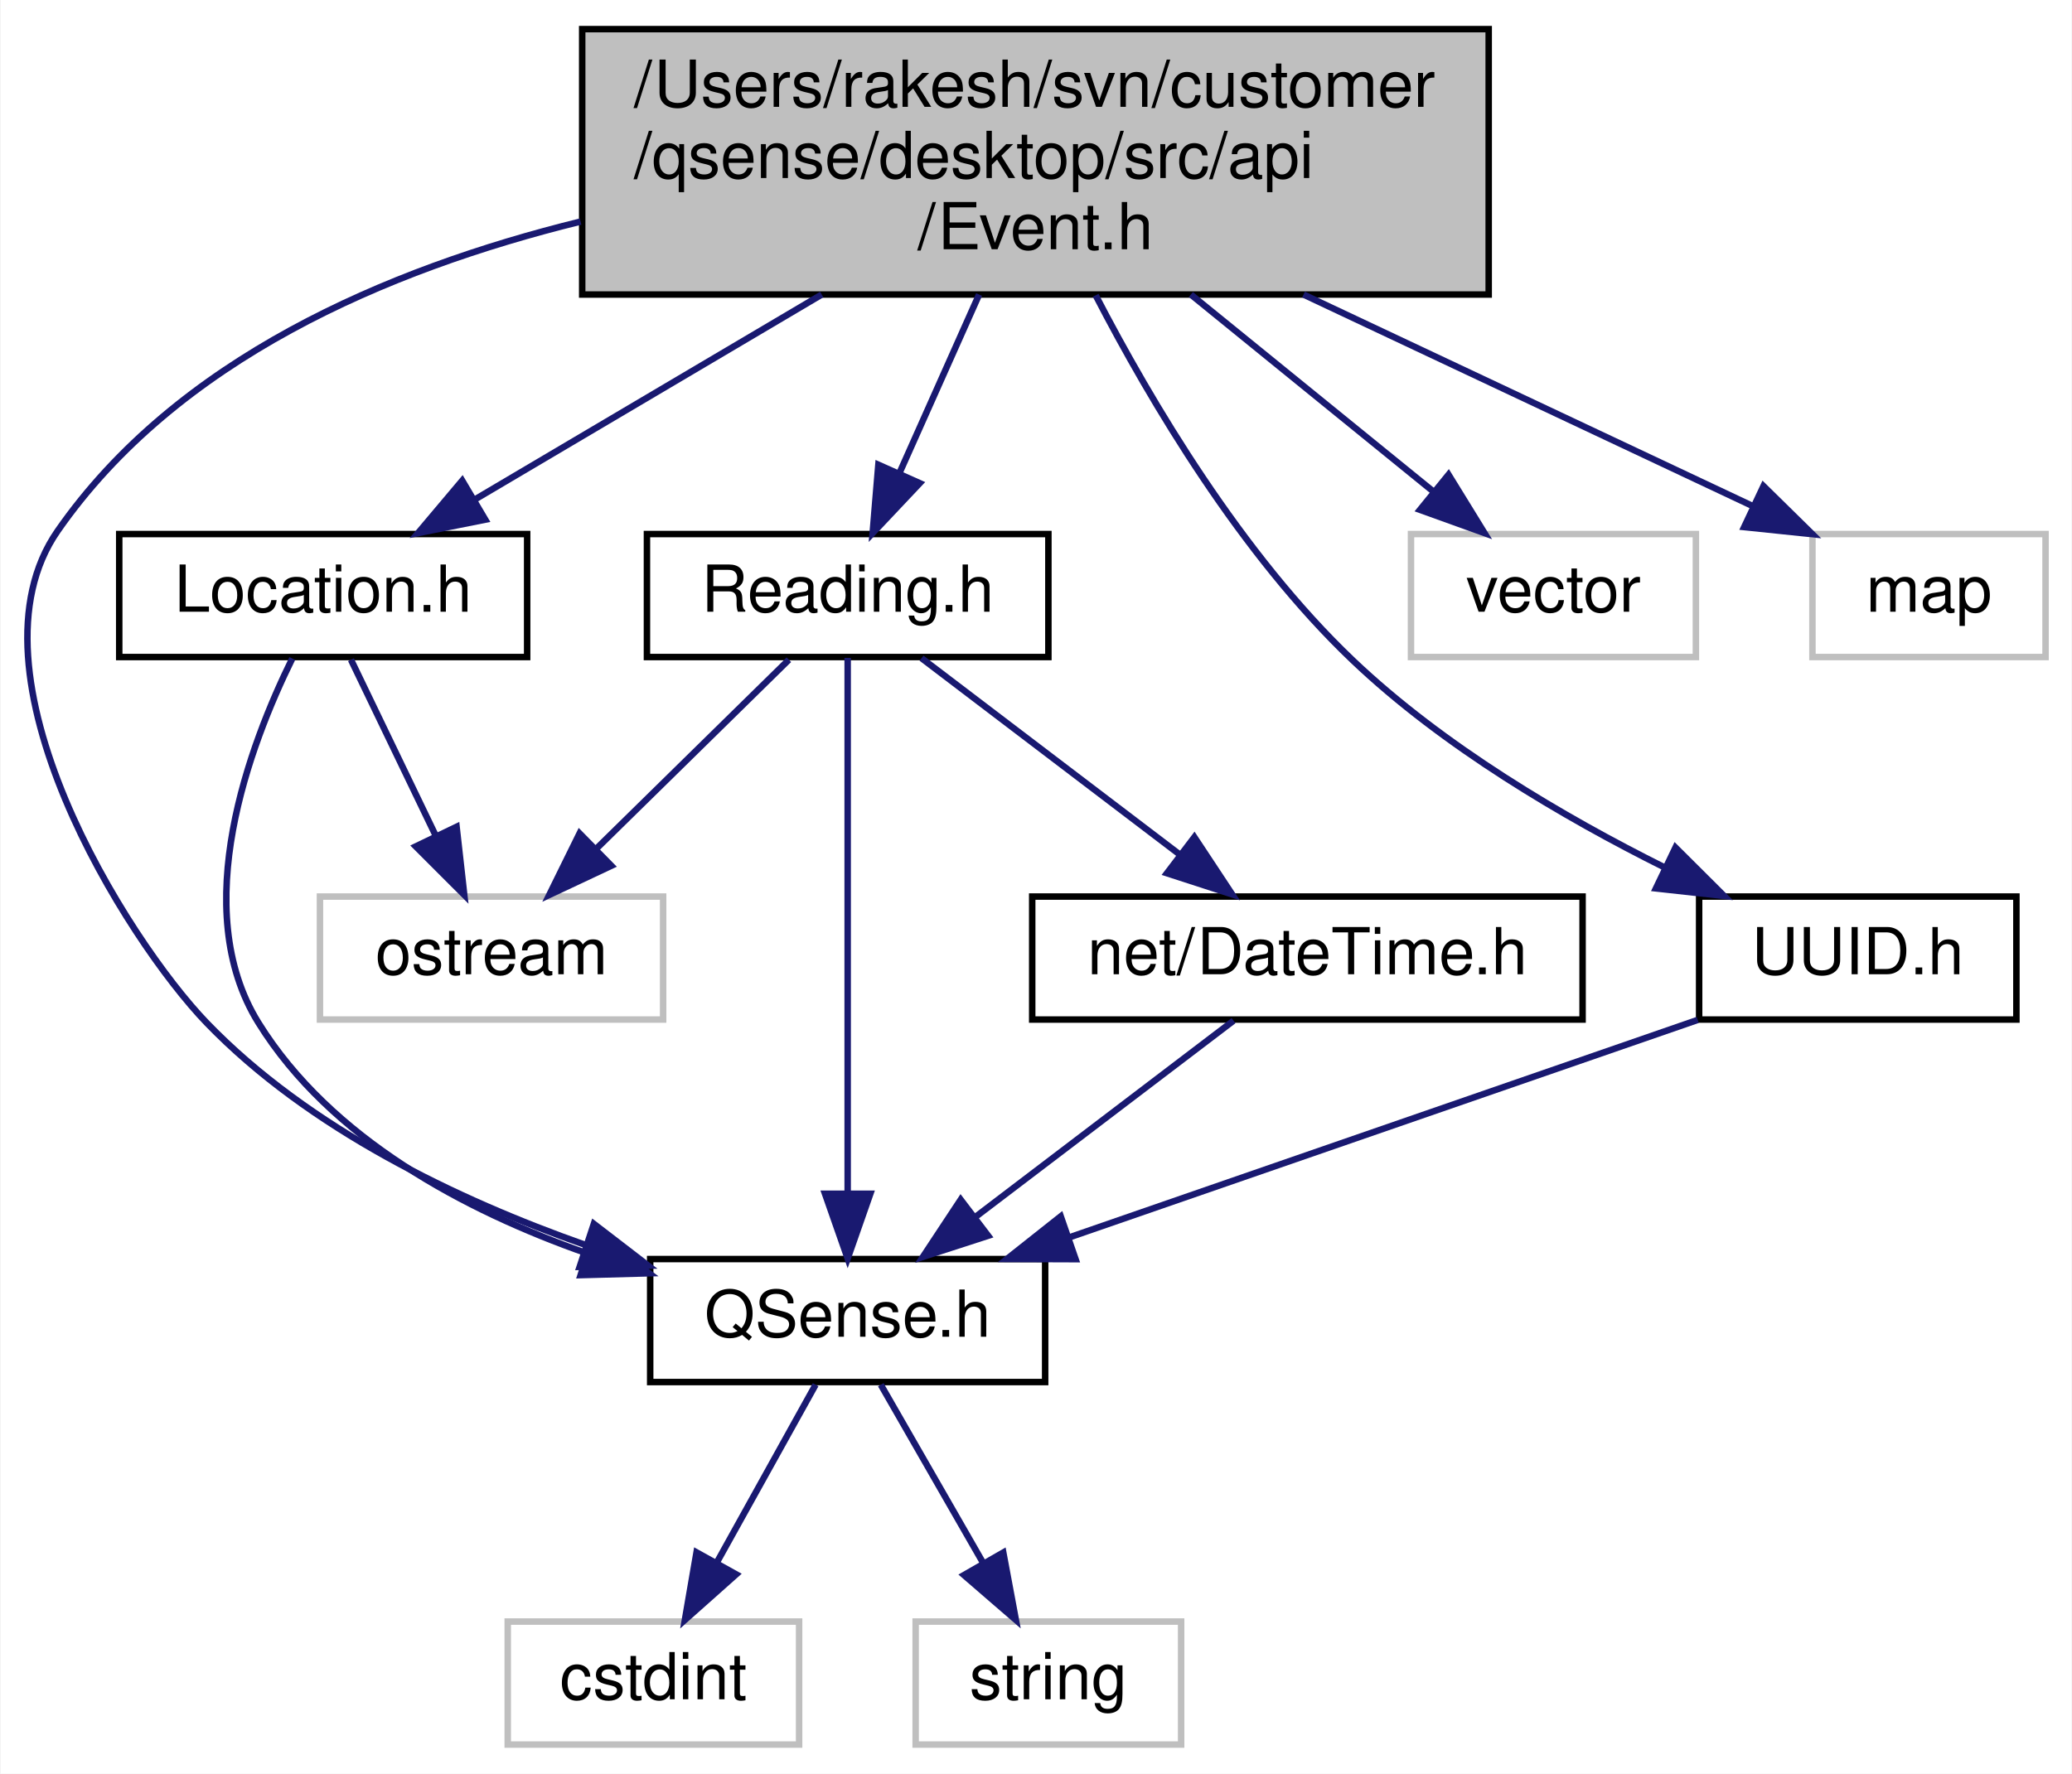
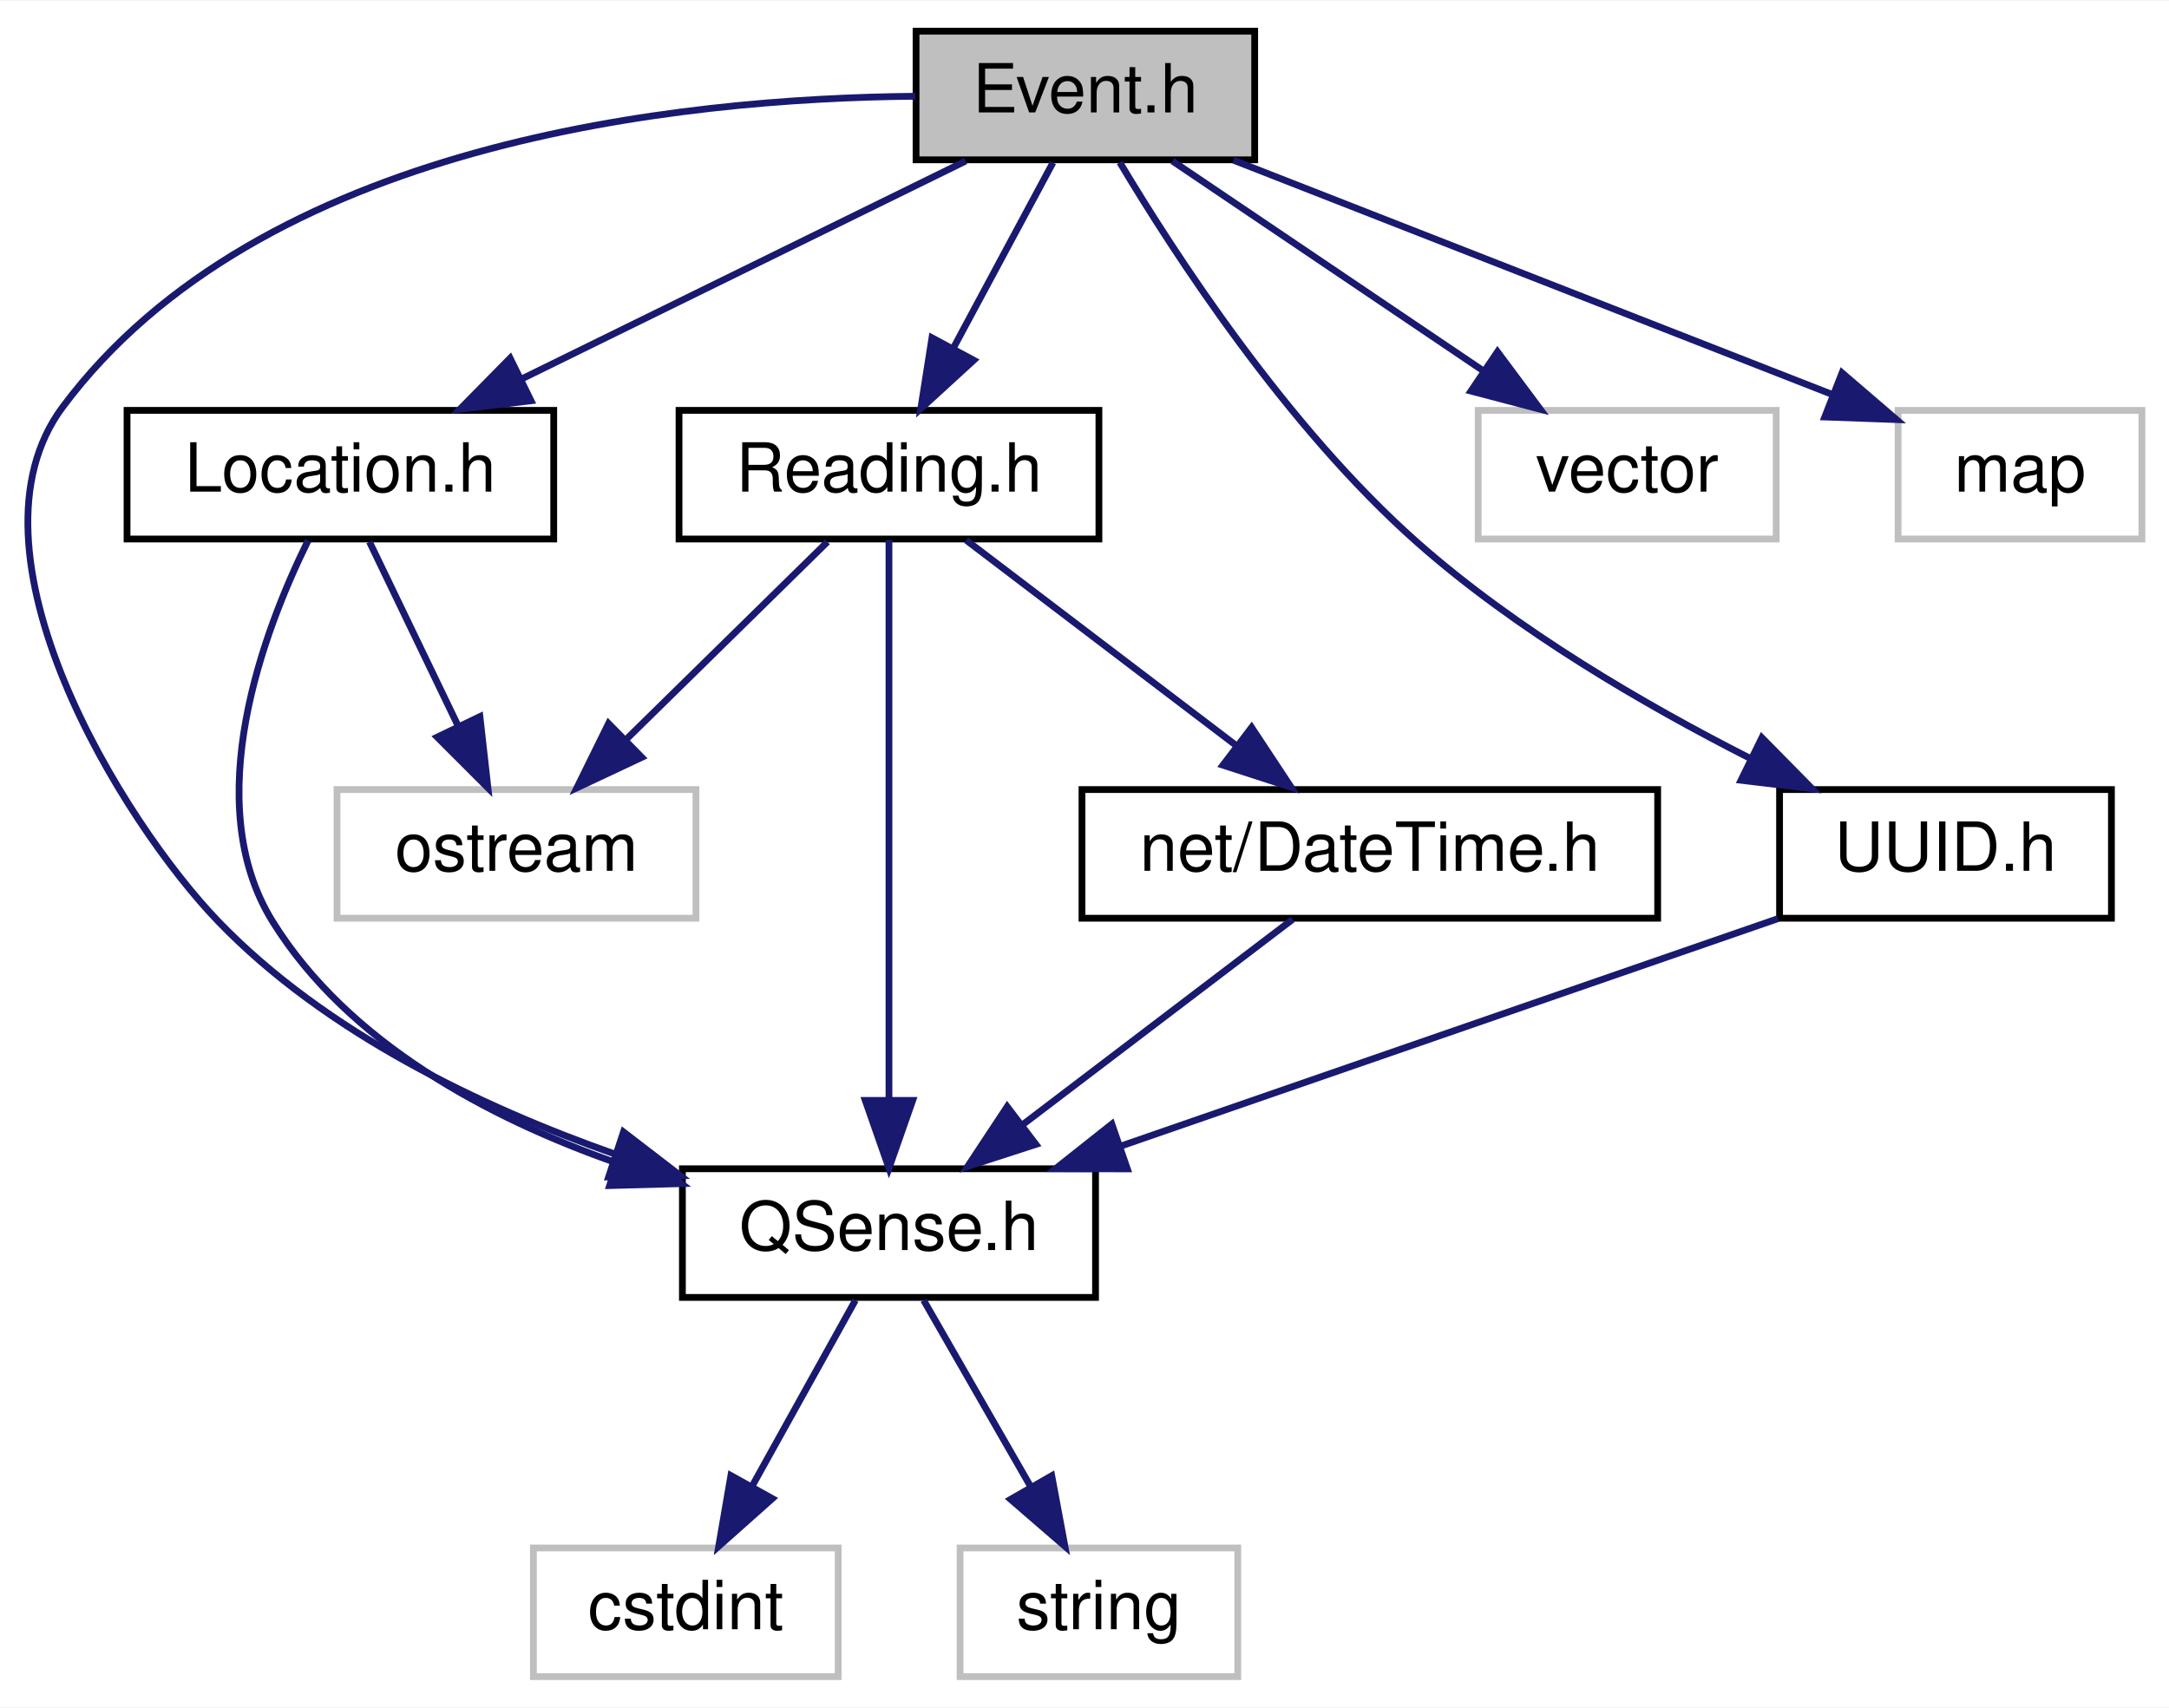
- <svg xmlns="http://www.w3.org/2000/svg" xmlns:xlink="http://www.w3.org/1999/xlink" width="320pt" height="274pt" viewBox="0.00 0.00 319.82 274.00">
-   <g id="graph0" class="graph" transform="scale(1 1) rotate(0) translate(4 270)">
-     <polygon fill="white" stroke="none" points="-4,4 -4,-270 315.824,-270 315.824,4 -4,4" />
+ <svg xmlns="http://www.w3.org/2000/svg" xmlns:xlink="http://www.w3.org/1999/xlink" width="320pt" height="252pt" viewBox="0.00 0.00 320.26 252.00">
+   <g id="graph0" class="graph" transform="scale(1 1) rotate(0) translate(4 248)">
+     <polygon fill="white" stroke="none" points="-4,4 -4,-248 316.259,-248 316.259,4 -4,4" />
    <g id="node1" class="node">
-       <polygon fill="#bfbfbf" stroke="black" points="85.824,-224.5 85.824,-265.5 225.824,-265.5 225.824,-224.5 85.824,-224.5" />
-       <text text-anchor="start" x="93.824" y="-253.5" font-family="Helvetica,sans-Serif" font-size="10.00">/Users/rakesh/svn/customer</text>
-       <text text-anchor="start" x="93.824" y="-242.5" font-family="Helvetica,sans-Serif" font-size="10.00">/qsense/desktop/src/api</text>
-       <text text-anchor="middle" x="155.824" y="-231.5" font-family="Helvetica,sans-Serif" font-size="10.00">/Event.h</text>
+       <polygon fill="#bfbfbf" stroke="black" points="131.259,-224.5 131.259,-243.5 181.259,-243.5 181.259,-224.5 131.259,-224.5" />
+       <text text-anchor="middle" x="156.259" y="-231.5" font-family="Helvetica,sans-Serif" font-size="10.00">Event.h</text>
    </g>
    <g id="node2" class="node">
      <g id="a_node2">
        <a xlink:href="_q_sense_8h.xhtml" target="_top" xlink:title="QSense.h">
-           <polygon fill="white" stroke="black" points="96.324,-56.5 96.324,-75.5 157.324,-75.5 157.324,-56.5 96.324,-56.5" />
-           <text text-anchor="middle" x="126.824" y="-63.5" font-family="Helvetica,sans-Serif" font-size="10.00">QSense.h</text>
+           <polygon fill="white" stroke="black" points="96.76,-56.5 96.76,-75.5 157.759,-75.5 157.759,-56.5 96.76,-56.5" />
+           <text text-anchor="middle" x="127.259" y="-63.5" font-family="Helvetica,sans-Serif" font-size="10.00">QSense.h</text>
        </a>
      </g>
    </g>
    <g id="edge1" class="edge">
-       <path fill="none" stroke="midnightblue" d="M85.573,-235.771C55.523,-228.376 23.187,-214.395 4.824,-188 -10.473,-166.013 15.566,-124.719 27.824,-112 43.627,-95.603 66.517,-84.667 86.306,-77.687" />
-       <polygon fill="midnightblue" stroke="midnightblue" points="87.623,-80.938 96.022,-74.48 85.429,-74.29 87.623,-80.938" />
+       <path fill="none" stroke="midnightblue" d="M131.145,-233.888C96.342,-233.581 34.442,-227.148 5.259,-188 -10.654,-166.653 14.134,-126.657 28.259,-112 44.062,-95.603 66.952,-84.667 86.742,-77.687" />
+       <polygon fill="midnightblue" stroke="midnightblue" points="88.059,-80.938 96.458,-74.48 85.865,-74.29 88.059,-80.938" />
    </g>
    <g id="node5" class="node">
      <g id="a_node5">
        <a xlink:href="_location_8h.xhtml" target="_top" xlink:title="Location.h">
-           <polygon fill="white" stroke="black" points="14.324,-168.5 14.324,-187.5 77.324,-187.5 77.324,-168.5 14.324,-168.5" />
-           <text text-anchor="middle" x="45.824" y="-175.5" font-family="Helvetica,sans-Serif" font-size="10.00">Location.h</text>
+           <polygon fill="white" stroke="black" points="14.759,-168.5 14.759,-187.5 77.76,-187.5 77.76,-168.5 14.759,-168.5" />
+           <text text-anchor="middle" x="46.26" y="-175.5" font-family="Helvetica,sans-Serif" font-size="10.00">Location.h</text>
        </a>
      </g>
    </g>
    <g id="edge4" class="edge">
-       <path fill="none" stroke="midnightblue" d="M122.82,-224.498C105.631,-214.34 85.01,-202.155 69.436,-192.952" />
-       <polygon fill="midnightblue" stroke="midnightblue" points="70.857,-189.727 60.467,-187.652 67.295,-195.753 70.857,-189.727" />
+       <path fill="none" stroke="midnightblue" d="M138.586,-224.324C120.865,-215.625 93.356,-202.12 72.971,-192.113" />
+       <polygon fill="midnightblue" stroke="midnightblue" points="74.408,-188.919 63.889,-187.655 71.323,-195.203 74.408,-188.919" />
    </g>
    <g id="node7" class="node">
      <g id="a_node7">
        <a xlink:href="_reading_8h.xhtml" target="_top" xlink:title="Reading.h">
-           <polygon fill="white" stroke="black" points="95.824,-168.5 95.824,-187.5 157.824,-187.5 157.824,-168.5 95.824,-168.5" />
-           <text text-anchor="middle" x="126.824" y="-175.5" font-family="Helvetica,sans-Serif" font-size="10.00">Reading.h</text>
+           <polygon fill="white" stroke="black" points="96.26,-168.5 96.26,-187.5 158.259,-187.5 158.259,-168.5 96.26,-168.5" />
+           <text text-anchor="middle" x="127.259" y="-175.5" font-family="Helvetica,sans-Serif" font-size="10.00">Reading.h</text>
        </a>
      </g>
    </g>
    <g id="edge7" class="edge">
-       <path fill="none" stroke="midnightblue" d="M147.123,-224.498C143.233,-215.778 138.675,-205.563 134.866,-197.024" />
-       <polygon fill="midnightblue" stroke="midnightblue" points="137.955,-195.359 130.684,-187.652 131.563,-198.211 137.955,-195.359" />
+       <path fill="none" stroke="midnightblue" d="M151.471,-224.083C147.501,-216.691 141.734,-205.953 136.825,-196.811" />
+       <polygon fill="midnightblue" stroke="midnightblue" points="139.774,-194.905 131.959,-187.751 133.607,-198.217 139.774,-194.905" />
    </g>
    <g id="node9" class="node">
      <g id="a_node9">
        <a xlink:href="_u_u_i_d_8h.xhtml" target="_top" xlink:title="UUID.h">
-           <polygon fill="white" stroke="black" points="258.324,-112.5 258.324,-131.5 307.324,-131.5 307.324,-112.5 258.324,-112.5" />
-           <text text-anchor="middle" x="282.824" y="-119.5" font-family="Helvetica,sans-Serif" font-size="10.00">UUID.h</text>
+           <polygon fill="white" stroke="black" points="258.759,-112.5 258.759,-131.5 307.759,-131.5 307.759,-112.5 258.759,-112.5" />
+           <text text-anchor="middle" x="283.259" y="-119.5" font-family="Helvetica,sans-Serif" font-size="10.00">UUID.h</text>
        </a>
      </g>
    </g>
    <g id="edge12" class="edge">
-       <path fill="none" stroke="midnightblue" d="M165.126,-224.38C173.69,-207.848 187.653,-184.343 204.824,-168 218.797,-154.701 237.421,-143.767 252.966,-136.009" />
-       <polygon fill="midnightblue" stroke="midnightblue" points="254.672,-139.073 262.179,-131.596 251.648,-132.76 254.672,-139.073" />
+       <path fill="none" stroke="midnightblue" d="M161.345,-224.117C169.354,-210.703 185.992,-185.038 205.259,-168 219.904,-155.05 238.853,-144.014 254.406,-136.113" />
+       <polygon fill="midnightblue" stroke="midnightblue" points="256.148,-139.157 263.583,-131.609 253.064,-132.873 256.148,-139.157" />
    </g>
    <g id="node10" class="node">
-       <polygon fill="white" stroke="#bfbfbf" points="213.824,-168.5 213.824,-187.5 257.824,-187.5 257.824,-168.5 213.824,-168.5" />
-       <text text-anchor="middle" x="235.824" y="-175.5" font-family="Helvetica,sans-Serif" font-size="10.00">vector</text>
+       <polygon fill="white" stroke="#bfbfbf" points="214.259,-168.5 214.259,-187.5 258.259,-187.5 258.259,-168.5 214.259,-168.5" />
+       <text text-anchor="middle" x="236.259" y="-175.5" font-family="Helvetica,sans-Serif" font-size="10.00">vector</text>
    </g>
    <g id="edge14" class="edge">
-       <path fill="none" stroke="midnightblue" d="M179.827,-224.498C191.856,-214.724 206.197,-203.072 217.354,-194.007" />
-       <polygon fill="midnightblue" stroke="midnightblue" points="219.621,-196.675 225.175,-187.652 215.207,-191.242 219.621,-196.675" />
+       <path fill="none" stroke="midnightblue" d="M169.113,-224.324C181.476,-215.979 200.39,-203.212 214.997,-193.352" />
+       <polygon fill="midnightblue" stroke="midnightblue" points="217.108,-196.15 223.438,-187.655 213.191,-190.348 217.108,-196.15" />
    </g>
    <g id="node11" class="node">
-       <polygon fill="white" stroke="#bfbfbf" points="275.824,-168.5 275.824,-187.5 311.824,-187.5 311.824,-168.5 275.824,-168.5" />
-       <text text-anchor="middle" x="293.824" y="-175.5" font-family="Helvetica,sans-Serif" font-size="10.00">map</text>
+       <polygon fill="white" stroke="#bfbfbf" points="276.259,-168.5 276.259,-187.5 312.259,-187.5 312.259,-168.5 276.259,-168.5" />
+       <text text-anchor="middle" x="294.259" y="-175.5" font-family="Helvetica,sans-Serif" font-size="10.00">map</text>
    </g>
    <g id="edge15" class="edge">
-       <path fill="none" stroke="midnightblue" d="M197.229,-224.498C219.744,-213.893 246.952,-201.077 266.747,-191.754" />
-       <polygon fill="midnightblue" stroke="midnightblue" points="268.261,-194.91 275.816,-187.482 265.278,-188.577 268.261,-194.91" />
+       <path fill="none" stroke="midnightblue" d="M178.126,-224.444C202.012,-215.097 240.331,-200.102 266.365,-189.915" />
+       <polygon fill="midnightblue" stroke="midnightblue" points="267.984,-193.04 276.021,-186.137 265.433,-186.522 267.984,-193.04" />
    </g>
    <g id="node3" class="node">
-       <polygon fill="white" stroke="#bfbfbf" points="74.324,-0.5 74.324,-19.5 119.324,-19.5 119.324,-0.5 74.324,-0.5" />
-       <text text-anchor="middle" x="96.824" y="-7.5" font-family="Helvetica,sans-Serif" font-size="10.00">cstdint</text>
+       <polygon fill="white" stroke="#bfbfbf" points="74.76,-0.5 74.76,-19.5 119.759,-19.5 119.759,-0.5 74.76,-0.5" />
+       <text text-anchor="middle" x="97.26" y="-7.5" font-family="Helvetica,sans-Serif" font-size="10.00">cstdint</text>
    </g>
    <g id="edge2" class="edge">
-       <path fill="none" stroke="midnightblue" d="M121.87,-56.083C117.72,-48.613 111.671,-37.724 106.557,-28.52" />
-       <polygon fill="midnightblue" stroke="midnightblue" points="109.602,-26.793 101.686,-19.751 103.483,-30.192 109.602,-26.793" />
+       <path fill="none" stroke="midnightblue" d="M122.306,-56.083C118.155,-48.613 112.106,-37.724 106.993,-28.52" />
+       <polygon fill="midnightblue" stroke="midnightblue" points="110.037,-26.793 102.121,-19.751 103.918,-30.192 110.037,-26.793" />
    </g>
    <g id="node4" class="node">
-       <polygon fill="white" stroke="#bfbfbf" points="137.324,-0.5 137.324,-19.5 178.324,-19.5 178.324,-0.5 137.324,-0.5" />
-       <text text-anchor="middle" x="157.824" y="-7.5" font-family="Helvetica,sans-Serif" font-size="10.00">string</text>
+       <polygon fill="white" stroke="#bfbfbf" points="137.759,-0.5 137.759,-19.5 178.759,-19.5 178.759,-0.5 137.759,-0.5" />
+       <text text-anchor="middle" x="158.259" y="-7.5" font-family="Helvetica,sans-Serif" font-size="10.00">string</text>
    </g>
    <g id="edge3" class="edge">
-       <path fill="none" stroke="midnightblue" d="M131.943,-56.083C136.232,-48.613 142.482,-37.724 147.766,-28.52" />
-       <polygon fill="midnightblue" stroke="midnightblue" points="150.857,-30.166 152.8,-19.751 144.786,-26.681 150.857,-30.166" />
+       <path fill="none" stroke="midnightblue" d="M132.378,-56.083C136.667,-48.613 142.918,-37.724 148.202,-28.52" />
+       <polygon fill="midnightblue" stroke="midnightblue" points="151.292,-30.166 153.236,-19.751 145.222,-26.681 151.292,-30.166" />
    </g>
    <g id="edge5" class="edge">
-       <path fill="none" stroke="midnightblue" d="M41.052,-168.271C34.54,-155.058 24.86,-129.652 35.824,-112 46.989,-94.023 67.7,-83.01 86.545,-76.383" />
-       <polygon fill="midnightblue" stroke="midnightblue" points="87.712,-79.685 96.169,-73.304 85.578,-73.018 87.712,-79.685" />
+       <path fill="none" stroke="midnightblue" d="M41.488,-168.271C34.975,-155.058 25.296,-129.652 36.26,-112 47.425,-94.023 68.135,-83.01 86.98,-76.383" />
+       <polygon fill="midnightblue" stroke="midnightblue" points="88.147,-79.685 96.605,-73.304 86.014,-73.018 88.147,-79.685" />
    </g>
    <g id="node6" class="node">
-       <polygon fill="white" stroke="#bfbfbf" points="45.324,-112.5 45.324,-131.5 98.324,-131.5 98.324,-112.5 45.324,-112.5" />
-       <text text-anchor="middle" x="71.824" y="-119.5" font-family="Helvetica,sans-Serif" font-size="10.00">ostream</text>
+       <polygon fill="white" stroke="#bfbfbf" points="45.76,-112.5 45.76,-131.5 98.76,-131.5 98.76,-112.5 45.76,-112.5" />
+       <text text-anchor="middle" x="72.26" y="-119.5" font-family="Helvetica,sans-Serif" font-size="10.00">ostream</text>
    </g>
    <g id="edge6" class="edge">
-       <path fill="none" stroke="midnightblue" d="M50.117,-168.083C53.676,-160.691 58.846,-149.953 63.248,-140.811" />
-       <polygon fill="midnightblue" stroke="midnightblue" points="66.426,-142.279 67.611,-131.751 60.119,-139.243 66.426,-142.279" />
+       <path fill="none" stroke="midnightblue" d="M50.553,-168.083C54.112,-160.691 59.282,-149.953 63.684,-140.811" />
+       <polygon fill="midnightblue" stroke="midnightblue" points="66.861,-142.279 68.046,-131.751 60.554,-139.243 66.861,-142.279" />
    </g>
    <g id="edge8" class="edge">
-       <path fill="none" stroke="midnightblue" d="M126.824,-168.368C126.824,-150.617 126.824,-109.666 126.824,-85.597" />
-       <polygon fill="midnightblue" stroke="midnightblue" points="130.324,-85.591 126.824,-75.591 123.324,-85.591 130.324,-85.591" />
+       <path fill="none" stroke="midnightblue" d="M127.259,-168.368C127.259,-150.617 127.259,-109.666 127.259,-85.597" />
+       <polygon fill="midnightblue" stroke="midnightblue" points="130.76,-85.591 127.259,-75.591 123.76,-85.591 130.76,-85.591" />
    </g>
    <g id="edge11" class="edge">
-       <path fill="none" stroke="midnightblue" d="M117.742,-168.083C109.653,-160.141 97.629,-148.335 87.914,-138.797" />
-       <polygon fill="midnightblue" stroke="midnightblue" points="90.325,-136.26 80.737,-131.751 85.421,-141.254 90.325,-136.26" />
+       <path fill="none" stroke="midnightblue" d="M118.177,-168.083C110.088,-160.141 98.064,-148.335 88.349,-138.797" />
+       <polygon fill="midnightblue" stroke="midnightblue" points="90.76,-136.26 81.173,-131.751 85.856,-141.254 90.76,-136.26" />
    </g>
    <g id="node8" class="node">
      <g id="a_node8">
        <a xlink:href="_date_time_8h.xhtml" target="_top" xlink:title="net/DateTime.h">
-           <polygon fill="white" stroke="black" points="155.324,-112.5 155.324,-131.5 240.324,-131.5 240.324,-112.5 155.324,-112.5" />
-           <text text-anchor="middle" x="197.824" y="-119.5" font-family="Helvetica,sans-Serif" font-size="10.00">net/DateTime.h</text>
+           <polygon fill="white" stroke="black" points="155.759,-112.5 155.759,-131.5 240.759,-131.5 240.759,-112.5 155.759,-112.5" />
+           <text text-anchor="middle" x="198.259" y="-119.5" font-family="Helvetica,sans-Serif" font-size="10.00">net/DateTime.h</text>
        </a>
      </g>
    </g>
    <g id="edge9" class="edge">
-       <path fill="none" stroke="midnightblue" d="M138.231,-168.324C148.933,-160.185 165.165,-147.839 177.987,-138.087" />
-       <polygon fill="midnightblue" stroke="midnightblue" points="180.368,-140.673 186.209,-131.834 176.131,-135.102 180.368,-140.673" />
+       <path fill="none" stroke="midnightblue" d="M138.667,-168.324C149.368,-160.185 165.6,-147.839 178.422,-138.087" />
+       <polygon fill="midnightblue" stroke="midnightblue" points="180.804,-140.673 186.645,-131.834 176.566,-135.102 180.804,-140.673" />
    </g>
    <g id="edge10" class="edge">
-       <path fill="none" stroke="midnightblue" d="M186.417,-112.324C175.715,-104.185 159.483,-91.84 146.661,-82.087" />
-       <polygon fill="midnightblue" stroke="midnightblue" points="148.517,-79.102 138.439,-75.834 144.28,-84.673 148.517,-79.102" />
+       <path fill="none" stroke="midnightblue" d="M186.852,-112.324C176.151,-104.185 159.919,-91.84 147.097,-82.087" />
+       <polygon fill="midnightblue" stroke="midnightblue" points="148.953,-79.102 138.874,-75.834 144.715,-84.673 148.953,-79.102" />
    </g>
    <g id="edge13" class="edge">
-       <path fill="none" stroke="midnightblue" d="M258.105,-112.444C231.976,-103.399 190.565,-89.064 161.248,-78.916" />
-       <polygon fill="midnightblue" stroke="midnightblue" points="162.022,-75.48 151.427,-75.516 159.732,-82.095 162.022,-75.48" />
+       <path fill="none" stroke="midnightblue" d="M258.541,-112.444C232.411,-103.399 191,-89.064 161.683,-78.916" />
+       <polygon fill="midnightblue" stroke="midnightblue" points="162.457,-75.48 151.862,-75.516 160.167,-82.095 162.457,-75.48" />
    </g>
  </g>
</svg>
